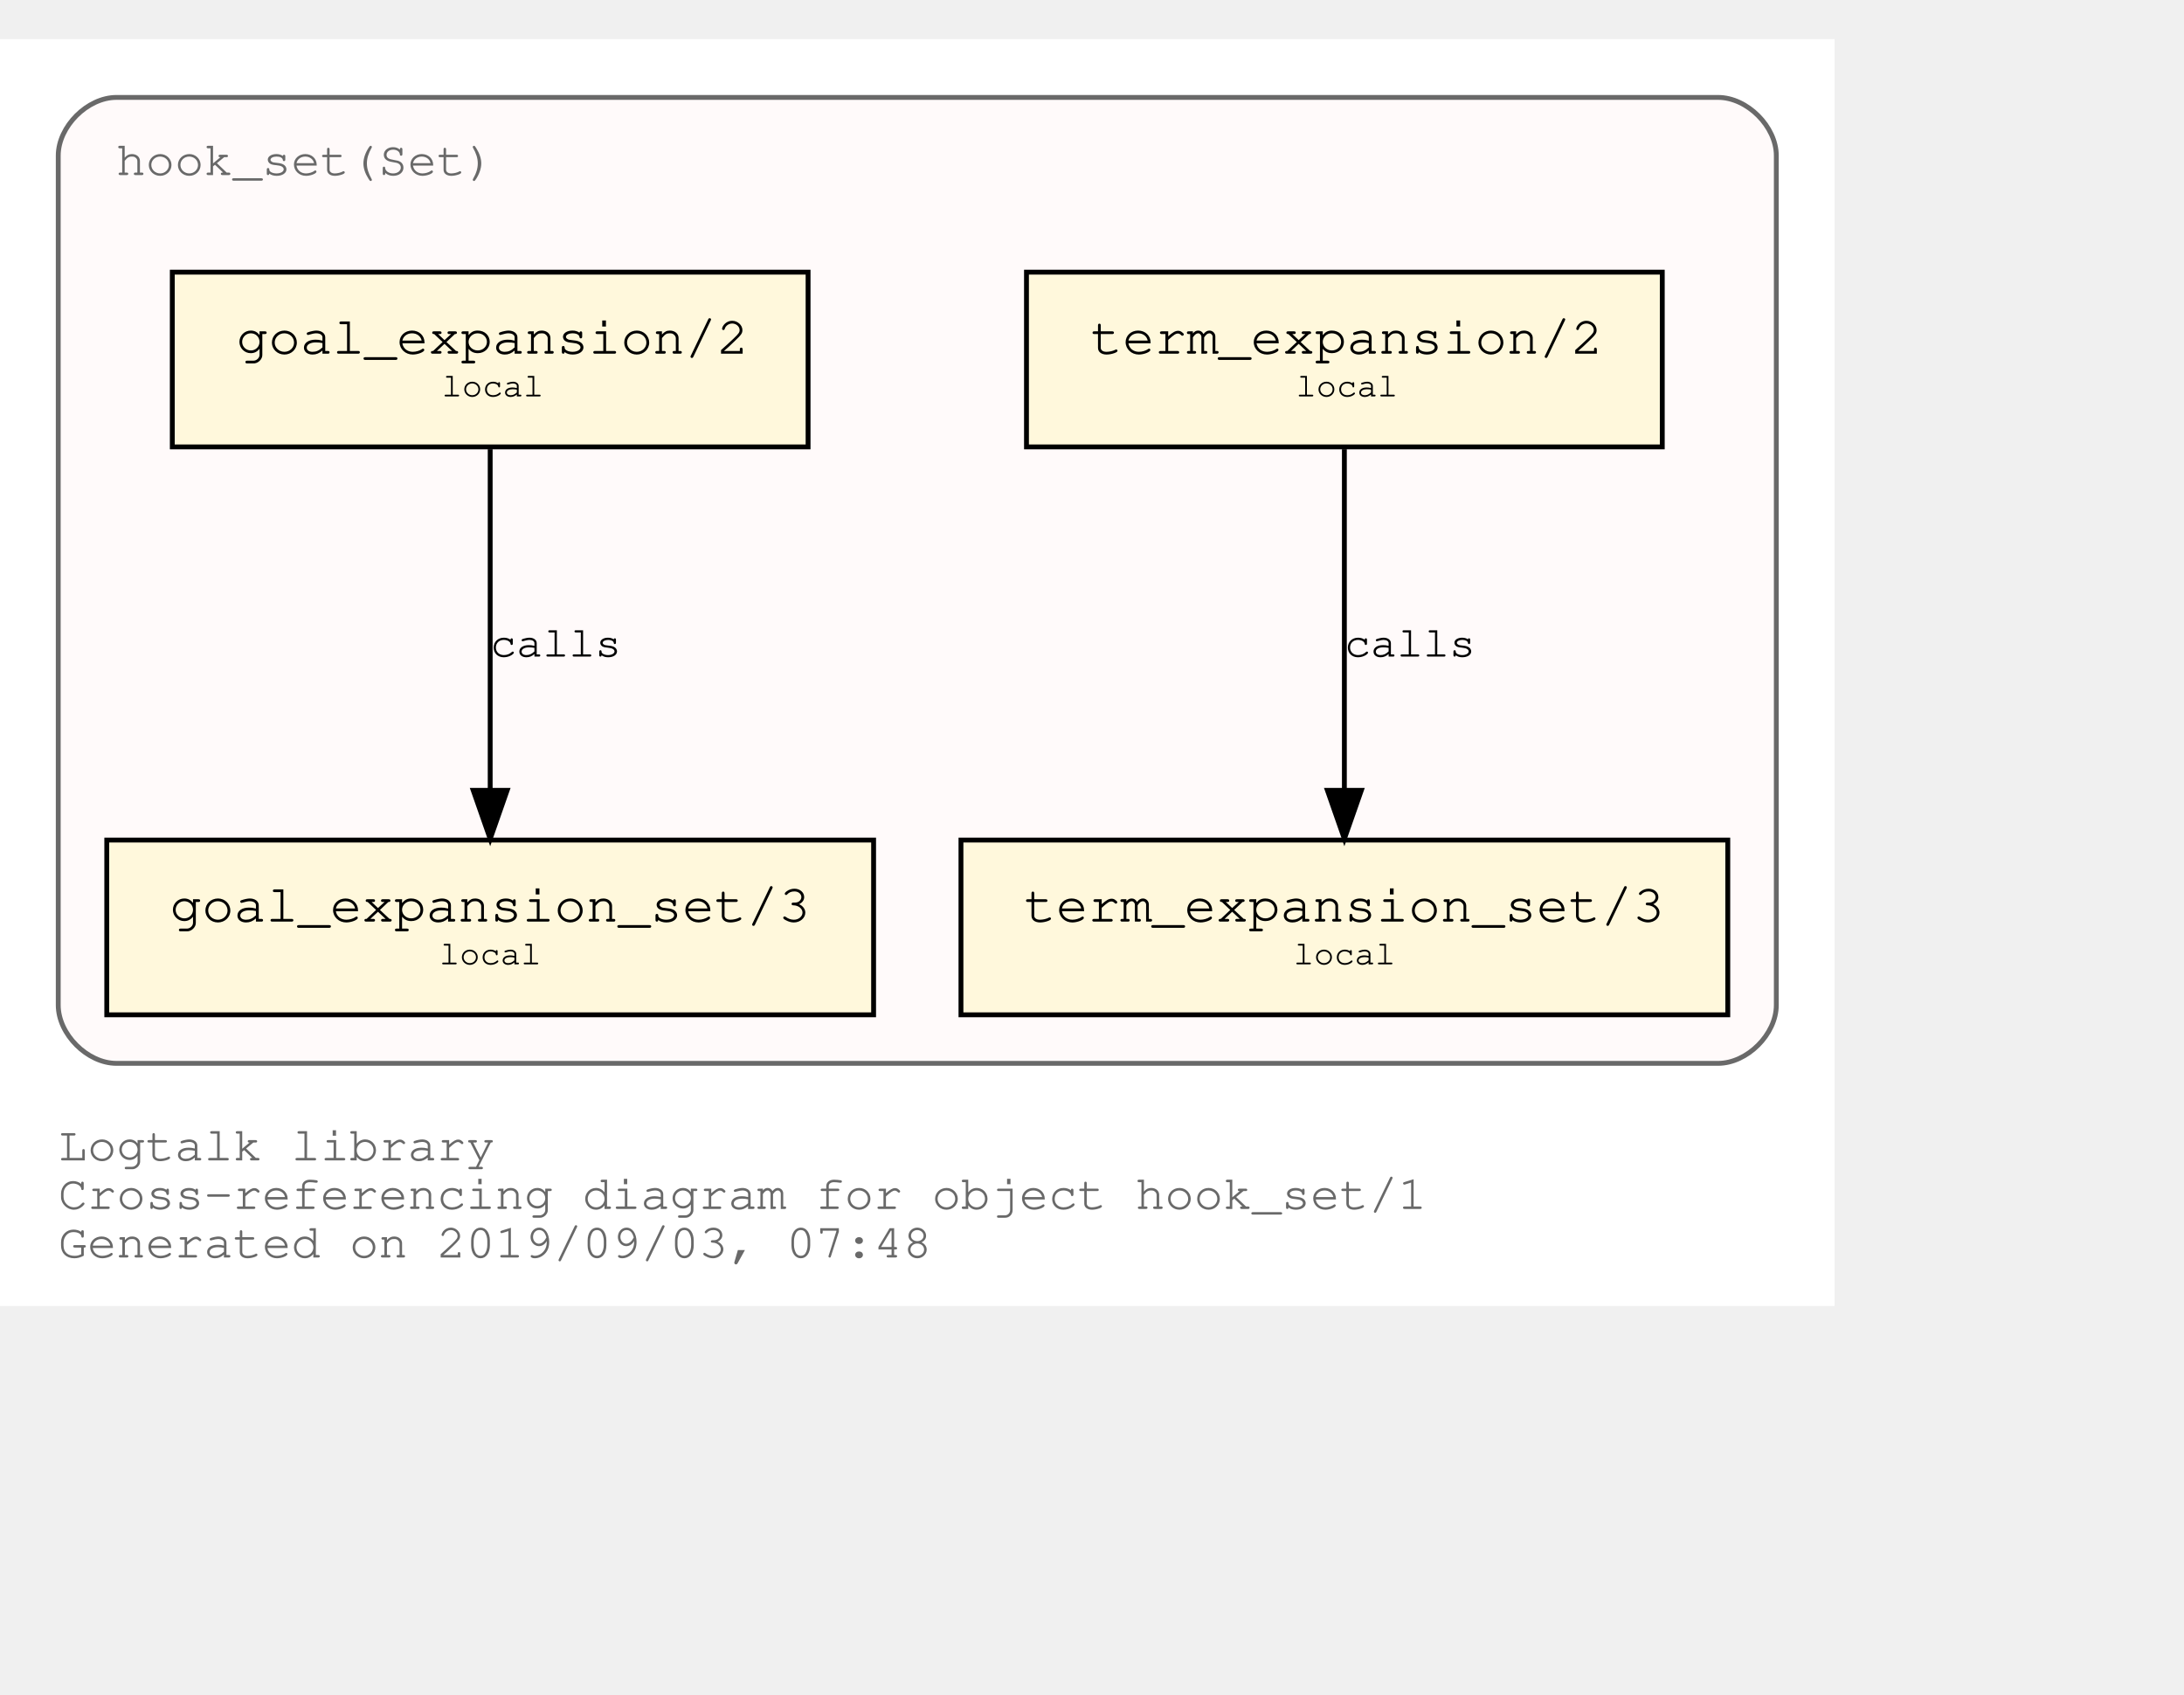
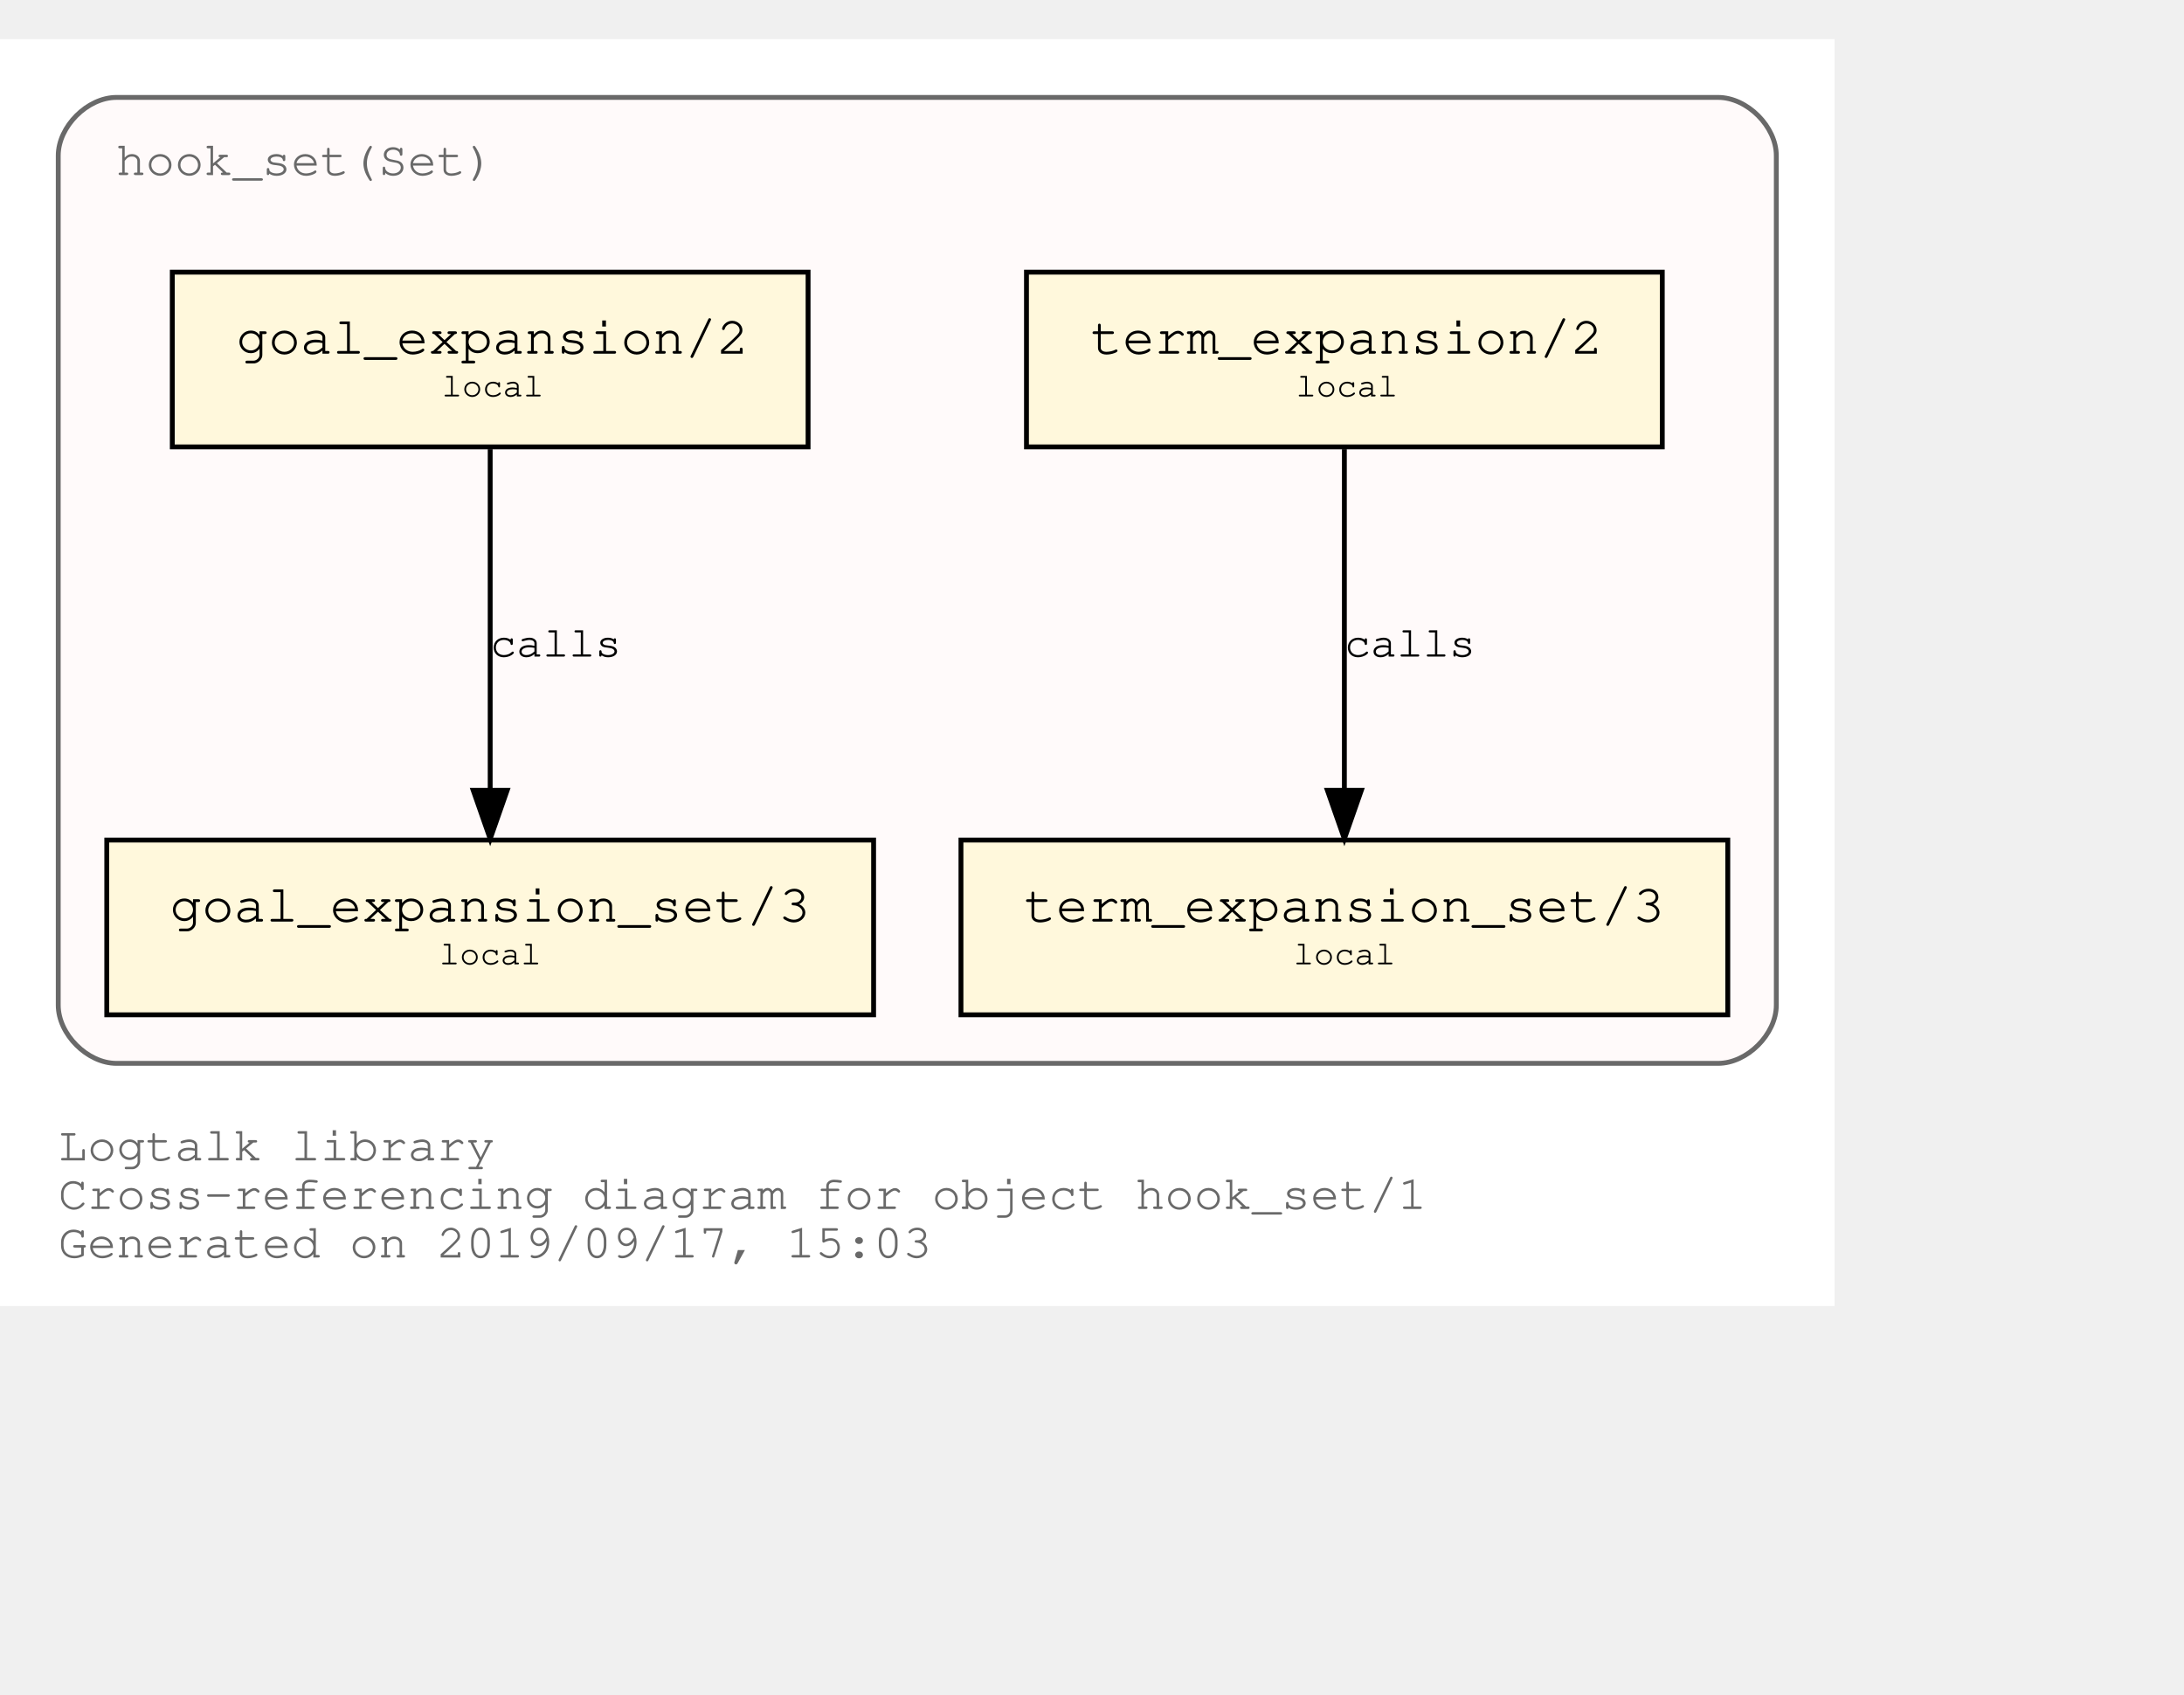
<svg xmlns="http://www.w3.org/2000/svg" xmlns:xlink="http://www.w3.org/1999/xlink" width="522pt" height="405pt" viewBox="72.00 72.00 450.00 333.00">
  <g id="graph0" class="graph" transform="scale(1 1) rotate(0) translate(76 329)">
    <polygon fill="white" stroke="transparent" points="-4,4 -4,-257 374,-257 374,4 -4,4" />
    <text text-anchor="start" x="8" y="-26" font-family="Courier,monospace" font-size="10.00" fill="dimgray">Logtalk library</text>
    <text text-anchor="start" x="8" y="-16" font-family="Courier,monospace" font-size="10.00" fill="dimgray">Cross-referencing diagram for object hook_set/1</text>
-     <text text-anchor="start" x="8" y="-6" font-family="Courier,monospace" font-size="10.00" fill="dimgray">Generated on 2019/09/03, 07:48</text>
+     <text text-anchor="start" x="8" y="-6" font-family="Courier,monospace" font-size="10.00" fill="dimgray">Generated on 2019/09/17, 15:03</text>
    <g id="clust1" class="cluster">
      <g id="a_clust1">
        <a xlink:title="hook_set(Set)">
          <path fill="snow" stroke="dimgray" d="M20,-46C20,-46 350,-46 350,-46 356,-46 362,-52 362,-58 362,-58 362,-233 362,-233 362,-239 356,-245 350,-245 350,-245 20,-245 20,-245 14,-245 8,-239 8,-233 8,-233 8,-58 8,-58 8,-52 14,-46 20,-46" />
          <g id="a_clust1_0">
-             <a xlink:href="https://github.com/LogtalkDotOrg/logtalk3/tree/9ca66177ce527b793cdb82fc2c5a0b6e7c84b5cb/library/hook_flows/hook_set.lgt" xlink:title="https://github.com/LogtalkDotOrg/logtalk3/tree/9ca66177ce527b793cdb82fc2c5a0b6e7c84b5cb/library/hook_flows/hook_set.lgt">
+             <a xlink:href="https://github.com/LogtalkDotOrg/logtalk3/tree/847f4d1d6a0f10a9148a974a93a65bf781feee98/library/hook_flows/hook_set.lgt" xlink:title="https://github.com/LogtalkDotOrg/logtalk3/tree/847f4d1d6a0f10a9148a974a93a65bf781feee98/library/hook_flows/hook_set.lgt">
              <text text-anchor="start" x="19.99" y="-229" font-family="Courier,monospace" font-size="10.00" fill="dimgray">hook_set(Set)</text>
            </a>
          </g>
        </a>
      </g>
    </g>
    <g id="node1" class="node">
      <g id="a_node1">
-         <a xlink:href="https://github.com/LogtalkDotOrg/logtalk3/tree/9ca66177ce527b793cdb82fc2c5a0b6e7c84b5cb/library/hook_flows/hook_set.lgt#L39" xlink:title="https://github.com/LogtalkDotOrg/logtalk3/tree/9ca66177ce527b793cdb82fc2c5a0b6e7c84b5cb/library/hook_flows/hook_set.lgt#L39">
+         <a xlink:href="https://github.com/LogtalkDotOrg/logtalk3/tree/847f4d1d6a0f10a9148a974a93a65bf781feee98/library/hook_flows/hook_set.lgt#L39" xlink:title="https://github.com/LogtalkDotOrg/logtalk3/tree/847f4d1d6a0f10a9148a974a93a65bf781feee98/library/hook_flows/hook_set.lgt#L39">
          <polygon fill="cornsilk" stroke="black" points="338.5,-209 207.5,-209 207.5,-173 338.5,-173 338.5,-209" />
          <text text-anchor="start" x="215.8" y="-192.8" font-family="Courier,monospace" font-size="9.00"> </text>
          <text text-anchor="start" x="220.69" y="-192.2" font-family="Courier,monospace" font-size="11.00">term_expansion/2</text>
          <text text-anchor="start" x="325.8" y="-192.8" font-family="Courier,monospace" font-size="9.00"> </text>
          <text text-anchor="start" x="215.8" y="-182.8" font-family="Courier,monospace" font-size="9.00"> </text>
          <text text-anchor="start" x="263" y="-183.4" font-family="Courier,monospace" font-size="7.00">local</text>
          <text text-anchor="start" x="325.8" y="-182.8" font-family="Courier,monospace" font-size="9.00"> </text>
        </a>
      </g>
    </g>
    <g id="node2" class="node">
      <g id="a_node2">
-         <a xlink:href="https://github.com/LogtalkDotOrg/logtalk3/tree/9ca66177ce527b793cdb82fc2c5a0b6e7c84b5cb/library/hook_flows/hook_set.lgt#L43" xlink:title="https://github.com/LogtalkDotOrg/logtalk3/tree/9ca66177ce527b793cdb82fc2c5a0b6e7c84b5cb/library/hook_flows/hook_set.lgt#L43">
+         <a xlink:href="https://github.com/LogtalkDotOrg/logtalk3/tree/847f4d1d6a0f10a9148a974a93a65bf781feee98/library/hook_flows/hook_set.lgt#L43" xlink:title="https://github.com/LogtalkDotOrg/logtalk3/tree/847f4d1d6a0f10a9148a974a93a65bf781feee98/library/hook_flows/hook_set.lgt#L43">
          <polygon fill="cornsilk" stroke="black" points="352,-92 194,-92 194,-56 352,-56 352,-92" />
          <text text-anchor="start" x="201.8" y="-75.8" font-family="Courier,monospace" font-size="9.00"> </text>
          <text text-anchor="start" x="206.99" y="-75.2" font-family="Courier,monospace" font-size="11.00">term_expansion_set/3</text>
          <text text-anchor="start" x="338.8" y="-75.8" font-family="Courier,monospace" font-size="9.00"> </text>
          <text text-anchor="start" x="201.8" y="-65.8" font-family="Courier,monospace" font-size="9.00"> </text>
          <text text-anchor="start" x="262.5" y="-66.4" font-family="Courier,monospace" font-size="7.00">local</text>
          <text text-anchor="start" x="338.8" y="-65.8" font-family="Courier,monospace" font-size="9.00"> </text>
        </a>
      </g>
    </g>
    <g id="edge1" class="edge">
      <g id="a_edge1">
-         <a xlink:href="https://github.com/LogtalkDotOrg/logtalk3/tree/9ca66177ce527b793cdb82fc2c5a0b6e7c84b5cb/library/hook_flows/hook_set.lgt#L39" xlink:title="calls">
+         <a xlink:href="https://github.com/LogtalkDotOrg/logtalk3/tree/847f4d1d6a0f10a9148a974a93a65bf781feee98/library/hook_flows/hook_set.lgt#L39" xlink:title="calls">
          <path fill="none" stroke="black" d="M273,-172.53C273,-153.94 273,-124.24 273,-102.5" />
          <polygon fill="black" stroke="black" points="276.5,-102.25 273,-92.25 269.5,-102.25 276.5,-102.25" />
        </a>
      </g>
      <g id="a_edge1-label">
-         <a xlink:href="https://github.com/LogtalkDotOrg/logtalk3/tree/9ca66177ce527b793cdb82fc2c5a0b6e7c84b5cb/library/hook_flows/hook_set.lgt#L39" xlink:title="https://github.com/LogtalkDotOrg/logtalk3/tree/9ca66177ce527b793cdb82fc2c5a0b6e7c84b5cb/library/hook_flows/hook_set.lgt#L39">
+         <a xlink:href="https://github.com/LogtalkDotOrg/logtalk3/tree/847f4d1d6a0f10a9148a974a93a65bf781feee98/library/hook_flows/hook_set.lgt#L39" xlink:title="https://github.com/LogtalkDotOrg/logtalk3/tree/847f4d1d6a0f10a9148a974a93a65bf781feee98/library/hook_flows/hook_set.lgt#L39">
          <text text-anchor="start" x="273" y="-129.8" font-family="Courier,monospace" font-size="9.00">calls</text>
        </a>
      </g>
    </g>
    <g id="node3" class="node">
      <g id="a_node3">
-         <a xlink:href="https://github.com/LogtalkDotOrg/logtalk3/tree/9ca66177ce527b793cdb82fc2c5a0b6e7c84b5cb/library/hook_flows/hook_set.lgt#L50" xlink:title="https://github.com/LogtalkDotOrg/logtalk3/tree/9ca66177ce527b793cdb82fc2c5a0b6e7c84b5cb/library/hook_flows/hook_set.lgt#L50">
+         <a xlink:href="https://github.com/LogtalkDotOrg/logtalk3/tree/847f4d1d6a0f10a9148a974a93a65bf781feee98/library/hook_flows/hook_set.lgt#L50" xlink:title="https://github.com/LogtalkDotOrg/logtalk3/tree/847f4d1d6a0f10a9148a974a93a65bf781feee98/library/hook_flows/hook_set.lgt#L50">
          <polygon fill="cornsilk" stroke="black" points="162.5,-209 31.5,-209 31.5,-173 162.5,-173 162.5,-209" />
          <text text-anchor="start" x="39.8" y="-192.8" font-family="Courier,monospace" font-size="9.00"> </text>
          <text text-anchor="start" x="44.69" y="-192.2" font-family="Courier,monospace" font-size="11.00">goal_expansion/2</text>
          <text text-anchor="start" x="149.8" y="-192.8" font-family="Courier,monospace" font-size="9.00"> </text>
          <text text-anchor="start" x="39.8" y="-182.8" font-family="Courier,monospace" font-size="9.00"> </text>
          <text text-anchor="start" x="87" y="-183.4" font-family="Courier,monospace" font-size="7.00">local</text>
          <text text-anchor="start" x="149.8" y="-182.8" font-family="Courier,monospace" font-size="9.00"> </text>
        </a>
      </g>
    </g>
    <g id="node4" class="node">
      <g id="a_node4">
-         <a xlink:href="https://github.com/LogtalkDotOrg/logtalk3/tree/9ca66177ce527b793cdb82fc2c5a0b6e7c84b5cb/library/hook_flows/hook_set.lgt#L54" xlink:title="https://github.com/LogtalkDotOrg/logtalk3/tree/9ca66177ce527b793cdb82fc2c5a0b6e7c84b5cb/library/hook_flows/hook_set.lgt#L54">
+         <a xlink:href="https://github.com/LogtalkDotOrg/logtalk3/tree/847f4d1d6a0f10a9148a974a93a65bf781feee98/library/hook_flows/hook_set.lgt#L54" xlink:title="https://github.com/LogtalkDotOrg/logtalk3/tree/847f4d1d6a0f10a9148a974a93a65bf781feee98/library/hook_flows/hook_set.lgt#L54">
          <polygon fill="cornsilk" stroke="black" points="176,-92 18,-92 18,-56 176,-56 176,-92" />
          <text text-anchor="start" x="25.8" y="-75.8" font-family="Courier,monospace" font-size="9.00"> </text>
          <text text-anchor="start" x="30.99" y="-75.2" font-family="Courier,monospace" font-size="11.00">goal_expansion_set/3</text>
          <text text-anchor="start" x="162.8" y="-75.8" font-family="Courier,monospace" font-size="9.00"> </text>
          <text text-anchor="start" x="25.8" y="-65.8" font-family="Courier,monospace" font-size="9.00"> </text>
          <text text-anchor="start" x="86.5" y="-66.4" font-family="Courier,monospace" font-size="7.00">local</text>
          <text text-anchor="start" x="162.8" y="-65.8" font-family="Courier,monospace" font-size="9.00"> </text>
        </a>
      </g>
    </g>
    <g id="edge2" class="edge">
      <g id="a_edge2">
-         <a xlink:href="https://github.com/LogtalkDotOrg/logtalk3/tree/9ca66177ce527b793cdb82fc2c5a0b6e7c84b5cb/library/hook_flows/hook_set.lgt#L50" xlink:title="calls">
+         <a xlink:href="https://github.com/LogtalkDotOrg/logtalk3/tree/847f4d1d6a0f10a9148a974a93a65bf781feee98/library/hook_flows/hook_set.lgt#L50" xlink:title="calls">
          <path fill="none" stroke="black" d="M97,-172.53C97,-153.94 97,-124.24 97,-102.5" />
          <polygon fill="black" stroke="black" points="100.5,-102.25 97,-92.25 93.5,-102.25 100.5,-102.25" />
        </a>
      </g>
      <g id="a_edge2-label">
-         <a xlink:href="https://github.com/LogtalkDotOrg/logtalk3/tree/9ca66177ce527b793cdb82fc2c5a0b6e7c84b5cb/library/hook_flows/hook_set.lgt#L50" xlink:title="https://github.com/LogtalkDotOrg/logtalk3/tree/9ca66177ce527b793cdb82fc2c5a0b6e7c84b5cb/library/hook_flows/hook_set.lgt#L50">
+         <a xlink:href="https://github.com/LogtalkDotOrg/logtalk3/tree/847f4d1d6a0f10a9148a974a93a65bf781feee98/library/hook_flows/hook_set.lgt#L50" xlink:title="https://github.com/LogtalkDotOrg/logtalk3/tree/847f4d1d6a0f10a9148a974a93a65bf781feee98/library/hook_flows/hook_set.lgt#L50">
          <text text-anchor="start" x="97" y="-129.8" font-family="Courier,monospace" font-size="9.00">calls</text>
        </a>
      </g>
    </g>
  </g>
</svg>
